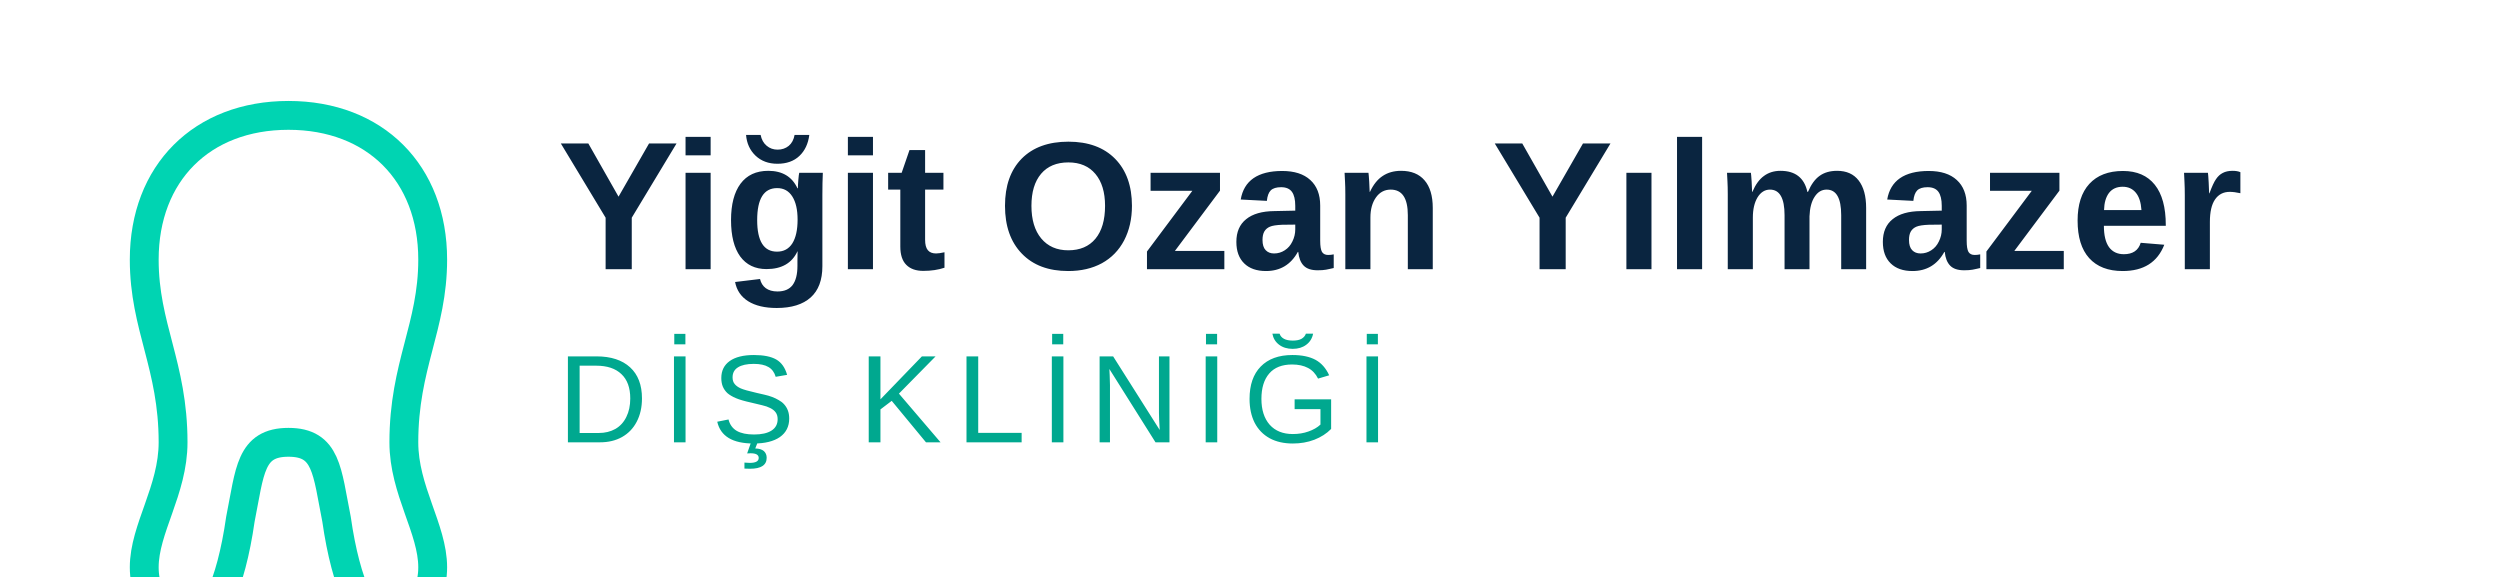
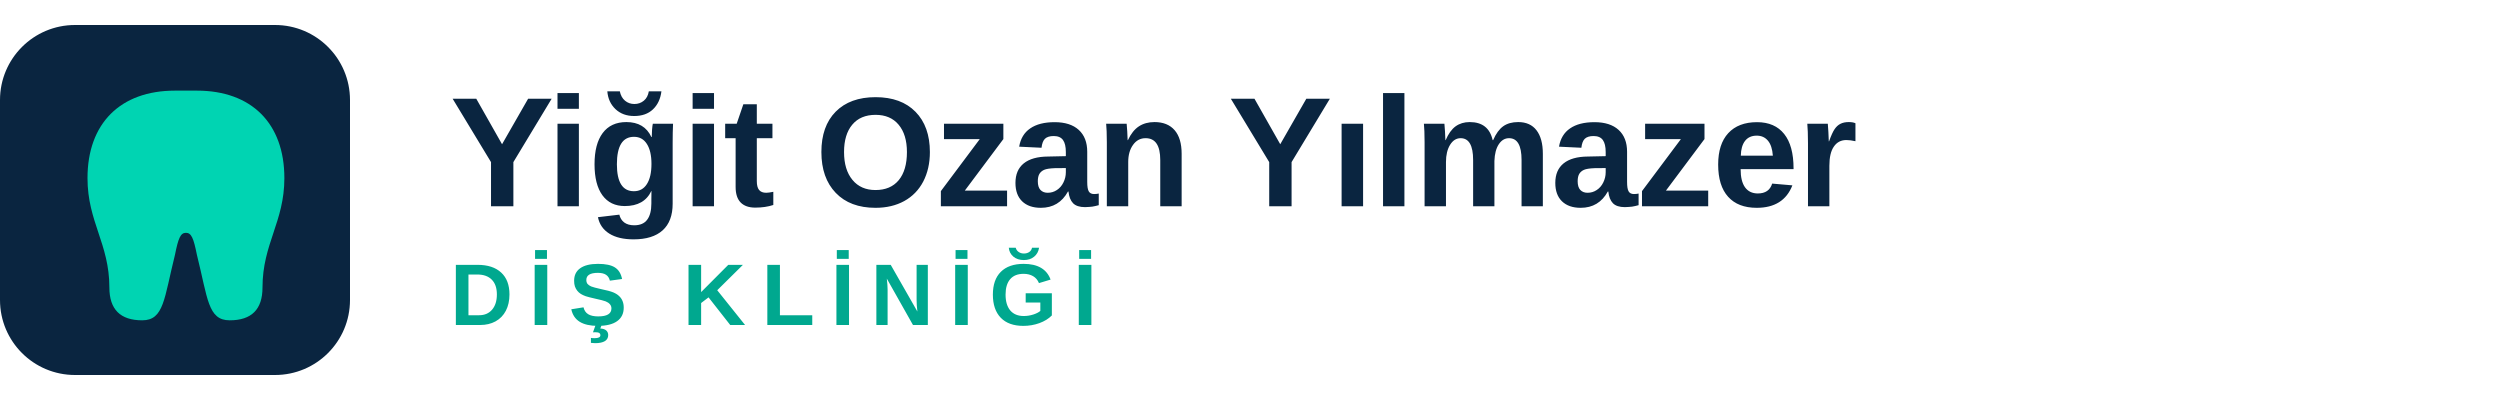
- <svg xmlns="http://www.w3.org/2000/svg" viewBox="0 0 260 60" role="img" aria-label="Yiğit Ozan Yılmazer Diş Kliniği Logosu">
-   <g fill="none" stroke="#00D4B2" stroke-width="3">
-     <path d="M30 12c-9 0-15 6-15 15 0 7 3 11 3 19 0 5-3 9-3 13 0 4 3 6 5 6s4-4 5-11c1-5 1-8 5-8s4 3 5 8c1 7 3 11 5 11s5-2 5-6c0-4-3-8-3-13 0-8 3-12 3-19 0-9-6-15-15-15z" />
+ <svg xmlns="http://www.w3.org/2000/svg" viewBox="0 0 400 64" role="img" aria-label="Yiğit Ozan Yılmazer Diş Kliniği Logosu">
+   <rect x="0" y="4" width="56" height="56" rx="12" fill="#0A2540" />
+   <g transform="translate(0,4) scale(1.75)">
+     <path d="M16 6c-5 0-8 3-8 8 0 4 2 6 2 10 0 2 1 3 3 3s2-2 3-6c0.3-1.5 0.5-2 1-2s0.7 0.5 1 2c1 4 1 6 3 6s3-1 3-3c0-4 2-6 2-10 0-5-3-8-8-8z" fill="#00D4B2" />
  </g>
-   <text x="58" y="28" font-family="Segoe UI, Arial, sans-serif" font-size="19" font-weight="700" fill="#0A2540">Yiğit Ozan Yılmazer</text>
-   <text x="58" y="46" font-family="Segoe UI, Arial, sans-serif" font-size="13" letter-spacing="1.5" fill="#00A88F">DİŞ KLİNİĞİ</text>
+   <text x="72" y="33" font-family="Segoe UI, Arial, sans-serif" font-size="25" font-weight="800" letter-spacing="-0.3" fill="#0A2540">Yiğit Ozan Yılmazer</text>
+   <text x="72" y="52" font-family="Segoe UI, Arial, sans-serif" font-size="14" font-weight="700" letter-spacing="2.5" fill="#00A88F">DİŞ KLİNİĞİ</text>
</svg>
